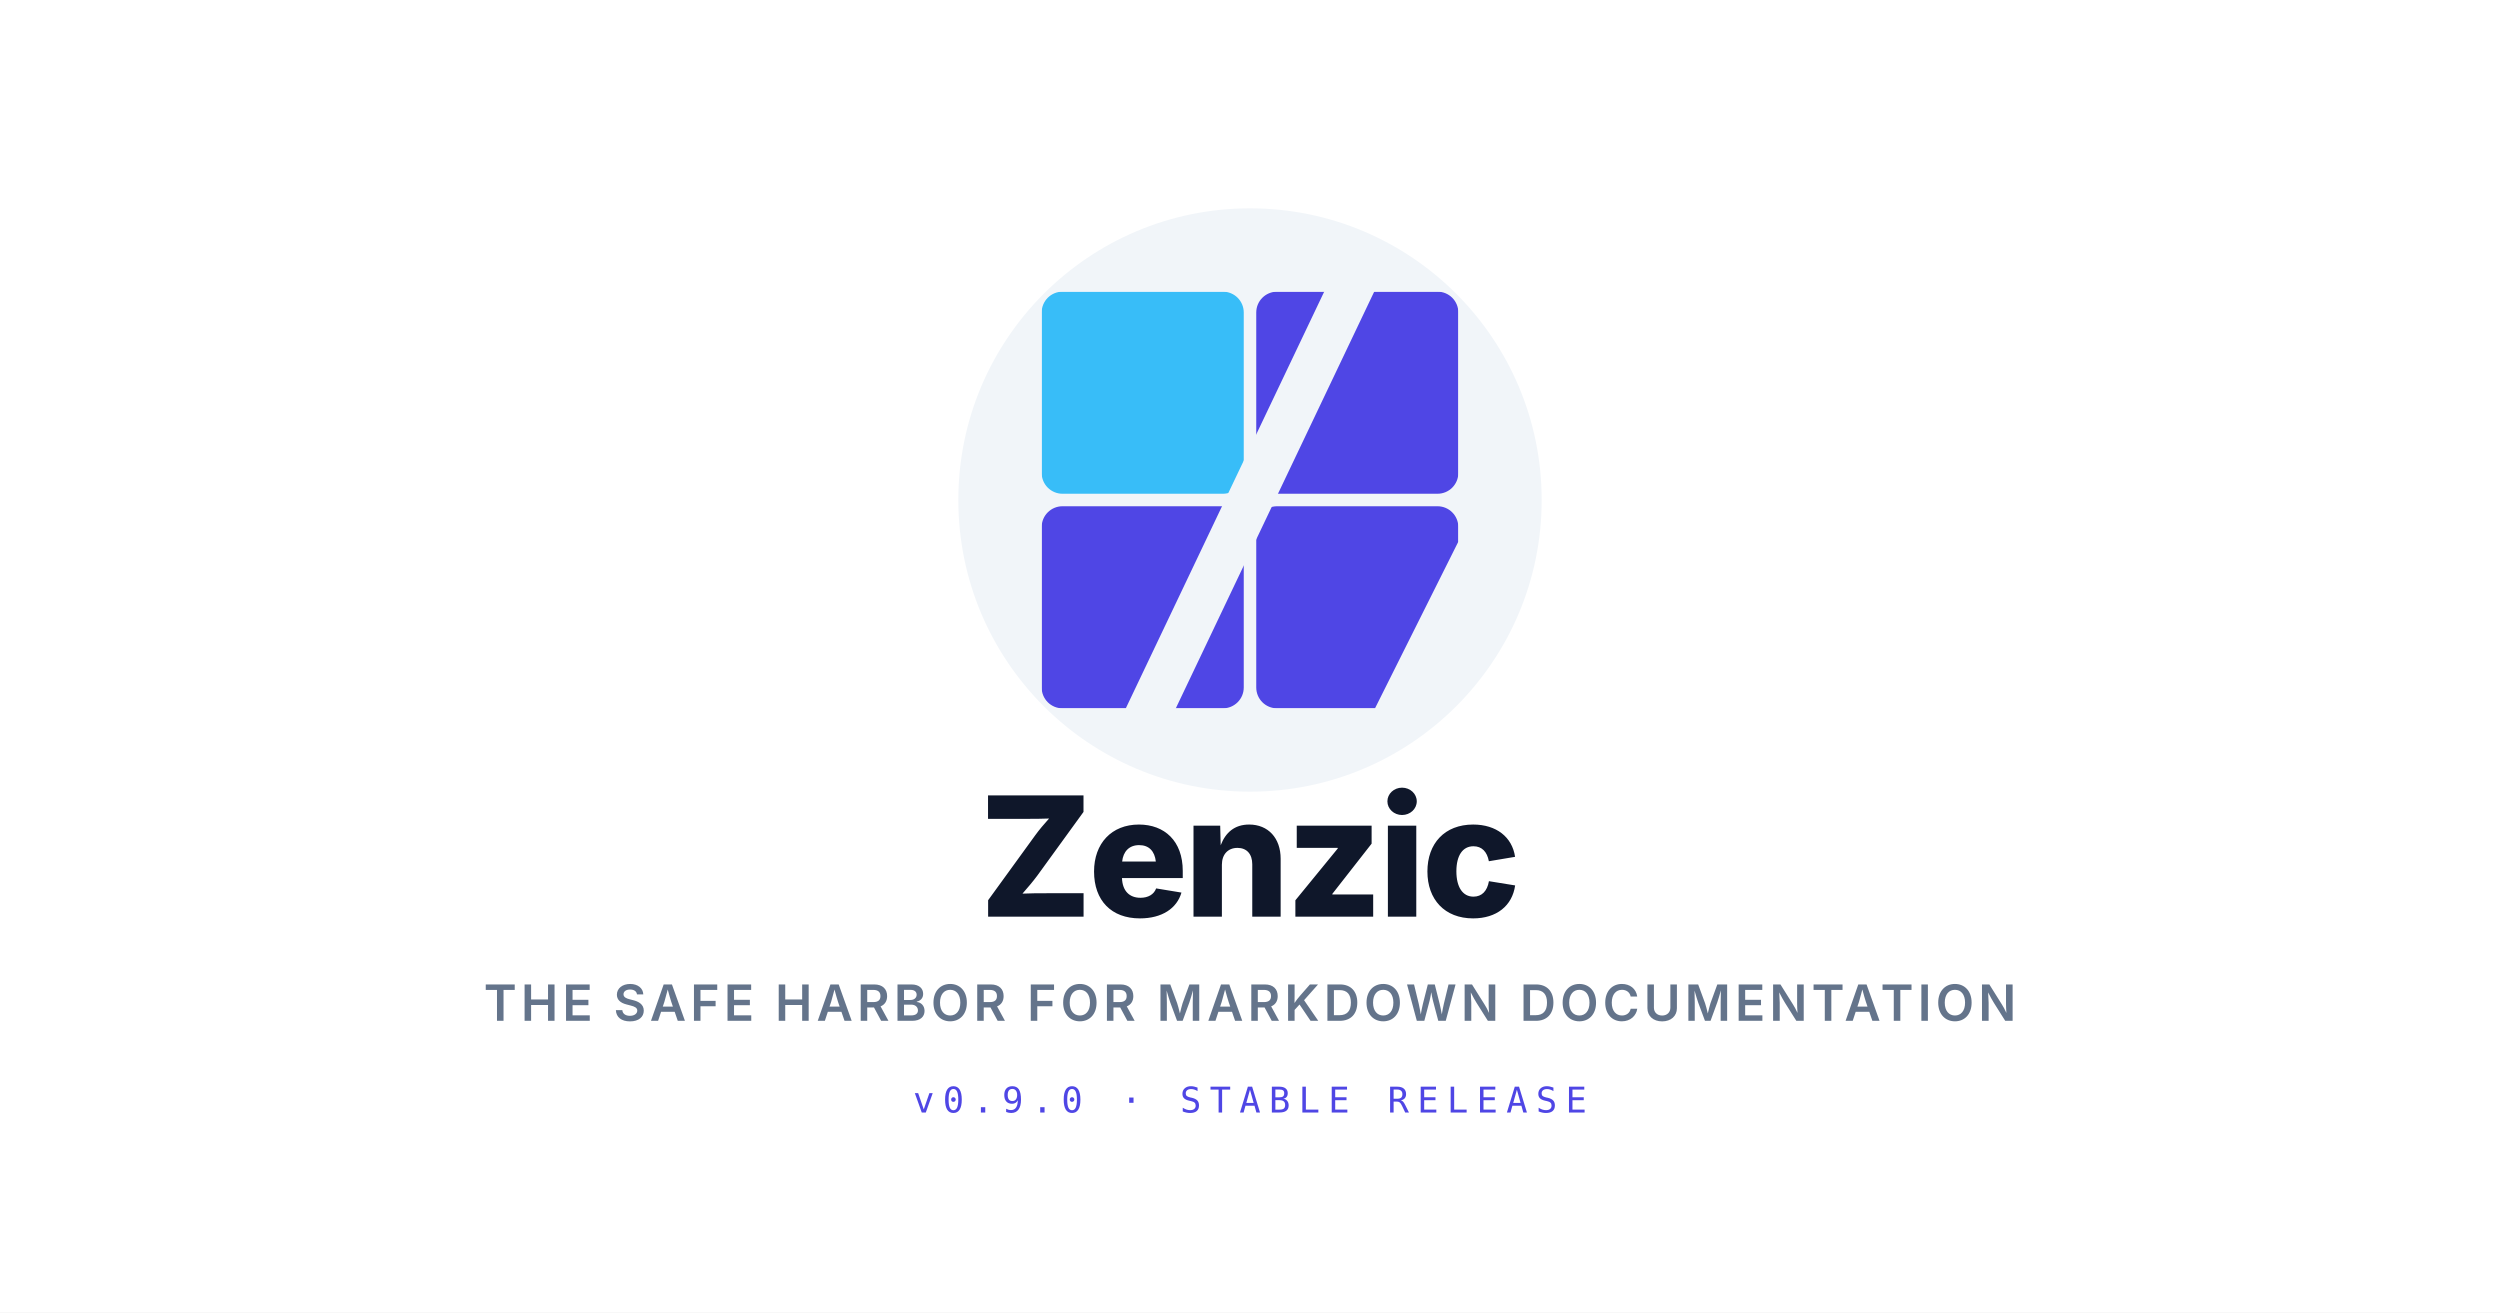
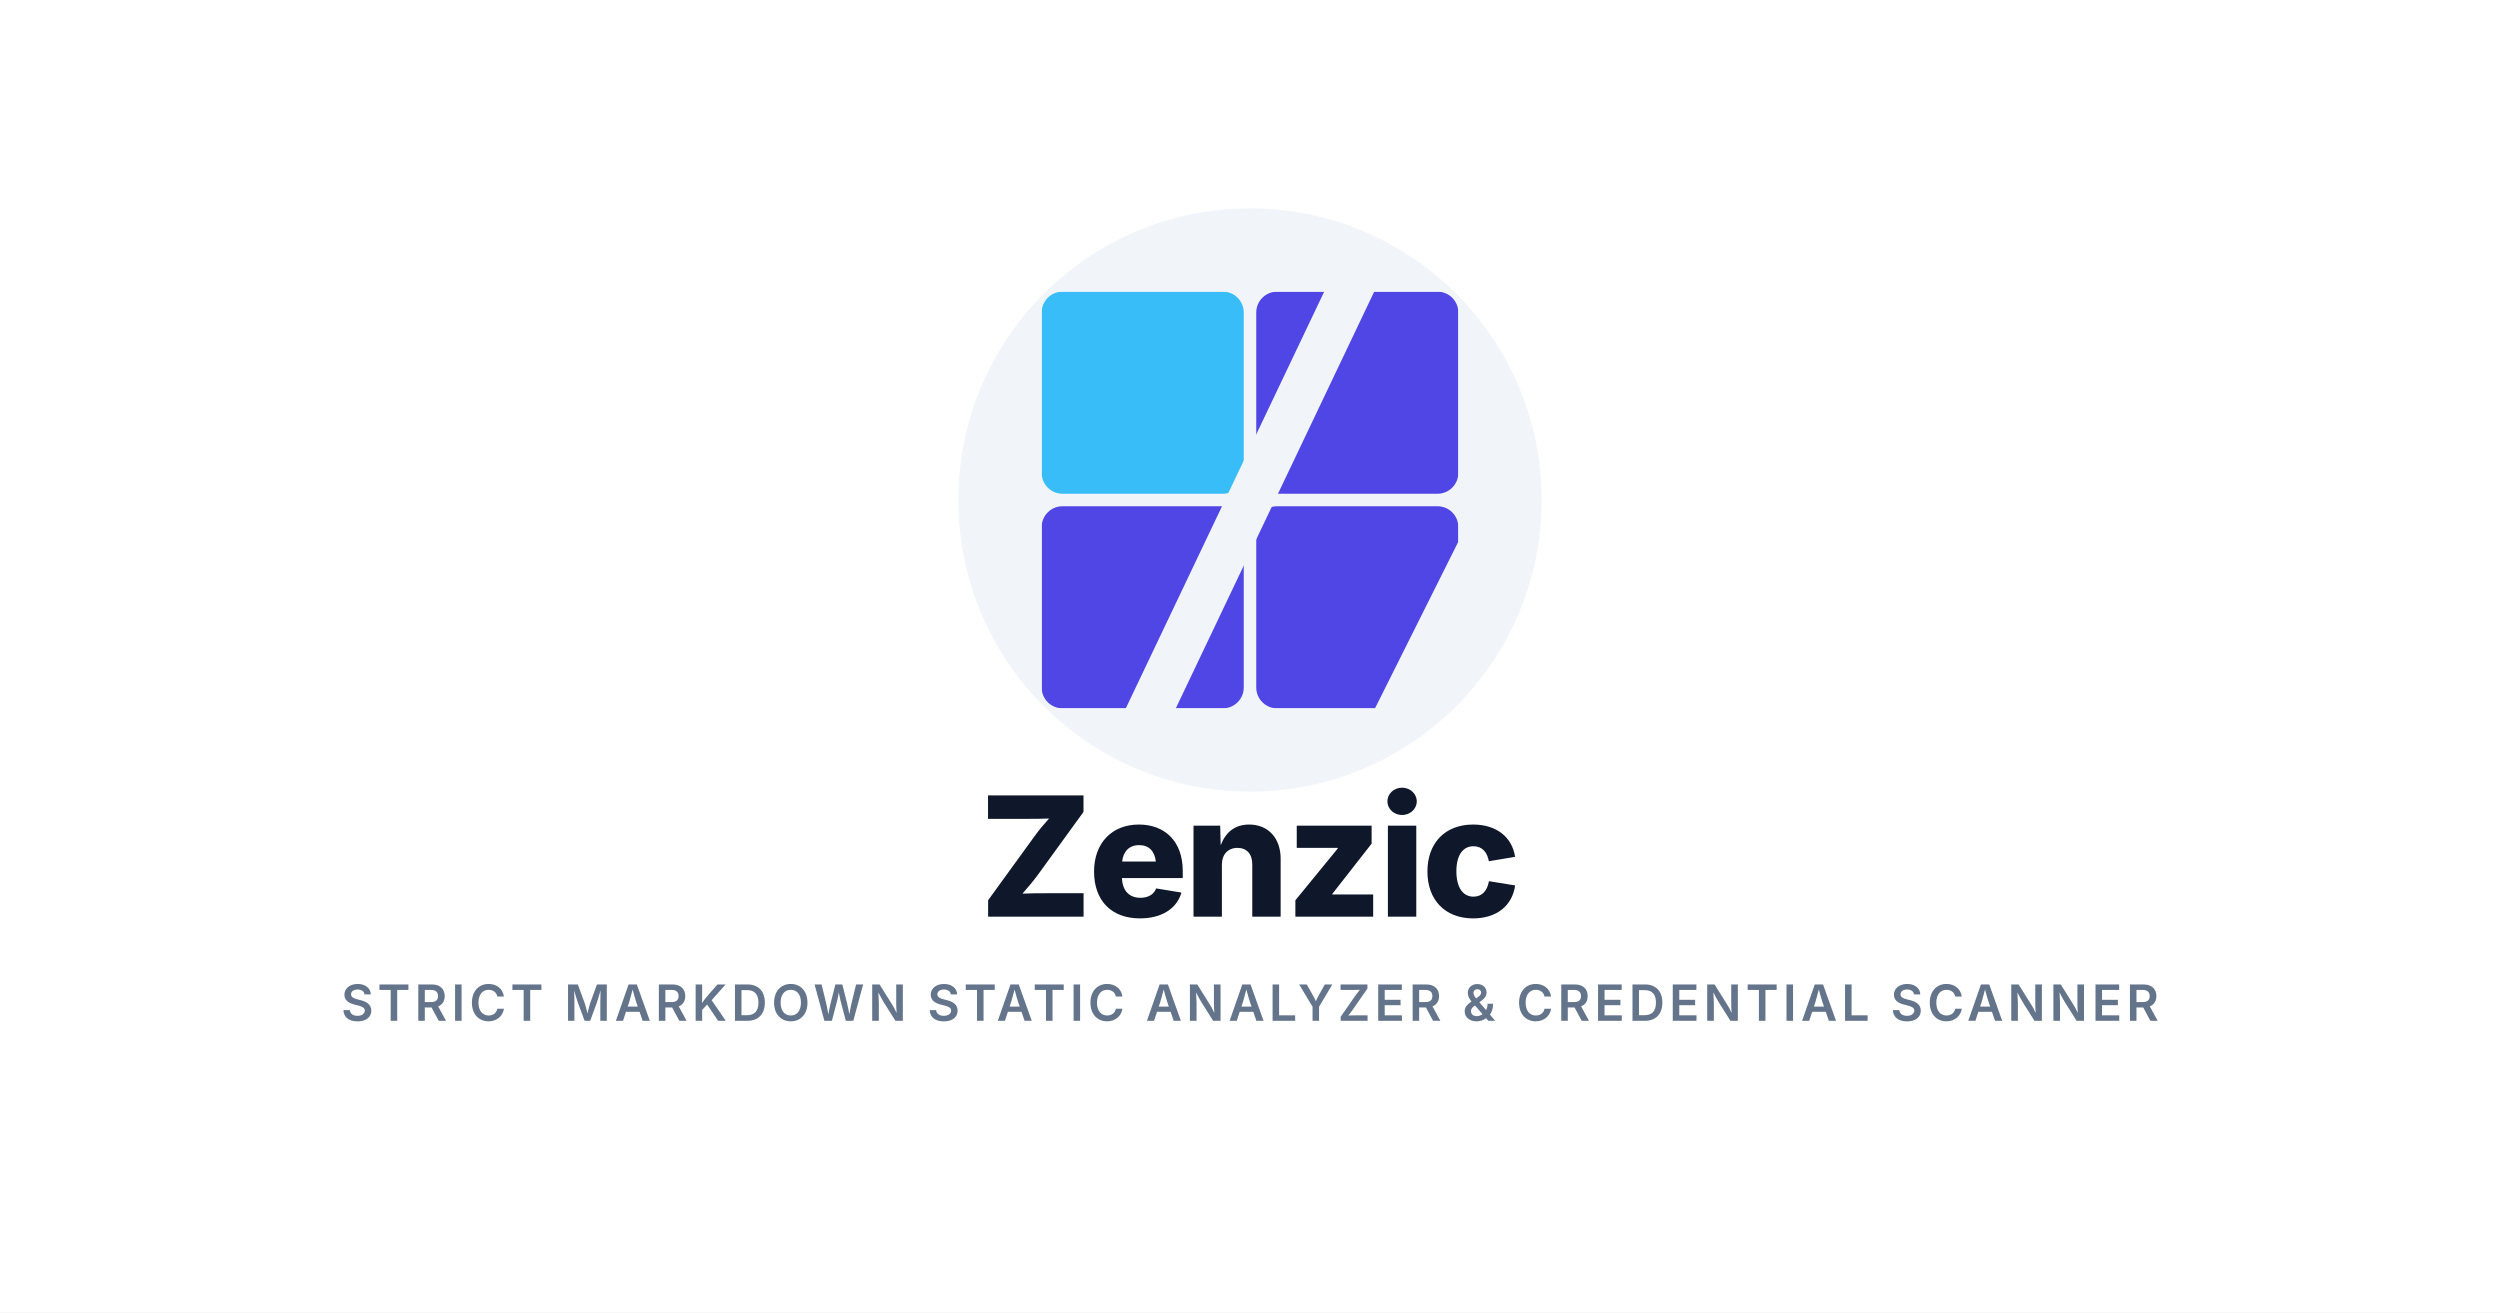
<svg xmlns="http://www.w3.org/2000/svg" viewBox="0 0 1200 630">
  <defs>
    <clipPath id="br-clip-og-lt">
      <rect x="103" y="103" width="97" height="97" rx="10" />
    </clipPath>
    <mask id="slash-cut-og-lt">
      <rect x="0" y="0" width="200" height="200" fill="white" />
      <polygon points="162,-5 138,-5 38,205 62,205" fill="black" />
    </mask>
  </defs>
  <rect x="0" y="0" width="1200" height="630" fill="#ffffff" />
  <circle cx="600" cy="240" r="140" fill="#f1f5f9" />
  <g transform="translate(500, 140) scale(1)">
    <g mask="url(#slash-cut-og-lt)">
      <rect x="0" y="0" width="97" height="97" rx="10" fill="#38bdf8" />
      <rect x="103" y="0" width="97" height="97" rx="10" fill="#4f46e5" />
      <rect x="0" y="103" width="97" height="97" rx="10" fill="#4f46e5" />
      <g clip-path="url(#br-clip-og-lt)">
        <polygon points="103,103 200,103 200,120 160,200 103,200" fill="#4f46e5" />
      </g>
    </g>
  </g>
  <text x="600" y="440" font-family="system-ui, -apple-system, sans-serif" font-weight="800" font-size="80" fill="#0f172a" text-anchor="middle" letter-spacing="-2">Zenzic</text>
-   <text x="600" y="490" font-family="system-ui, -apple-system, sans-serif" font-weight="600" font-size="24" fill="#64748b" text-anchor="middle" letter-spacing="2">THE SAFE HARBOR FOR MARKDOWN DOCUMENTATION</text>
-   <text x="600" y="534" font-family="ui-monospace, SFMono-Regular, monospace" font-weight="500" font-size="17" fill="#4f46e5" text-anchor="middle" letter-spacing="4">v0.9.0 · STABLE RELEASE</text>
+   <text x="600" y="490" font-family="system-ui, -apple-system, sans-serif" font-weight="600" font-size="24" fill="#64748b" text-anchor="middle" letter-spacing="2">STRICT MARKDOWN STATIC ANALYZER &amp; CREDENTIAL SCANNER</text>
</svg>
